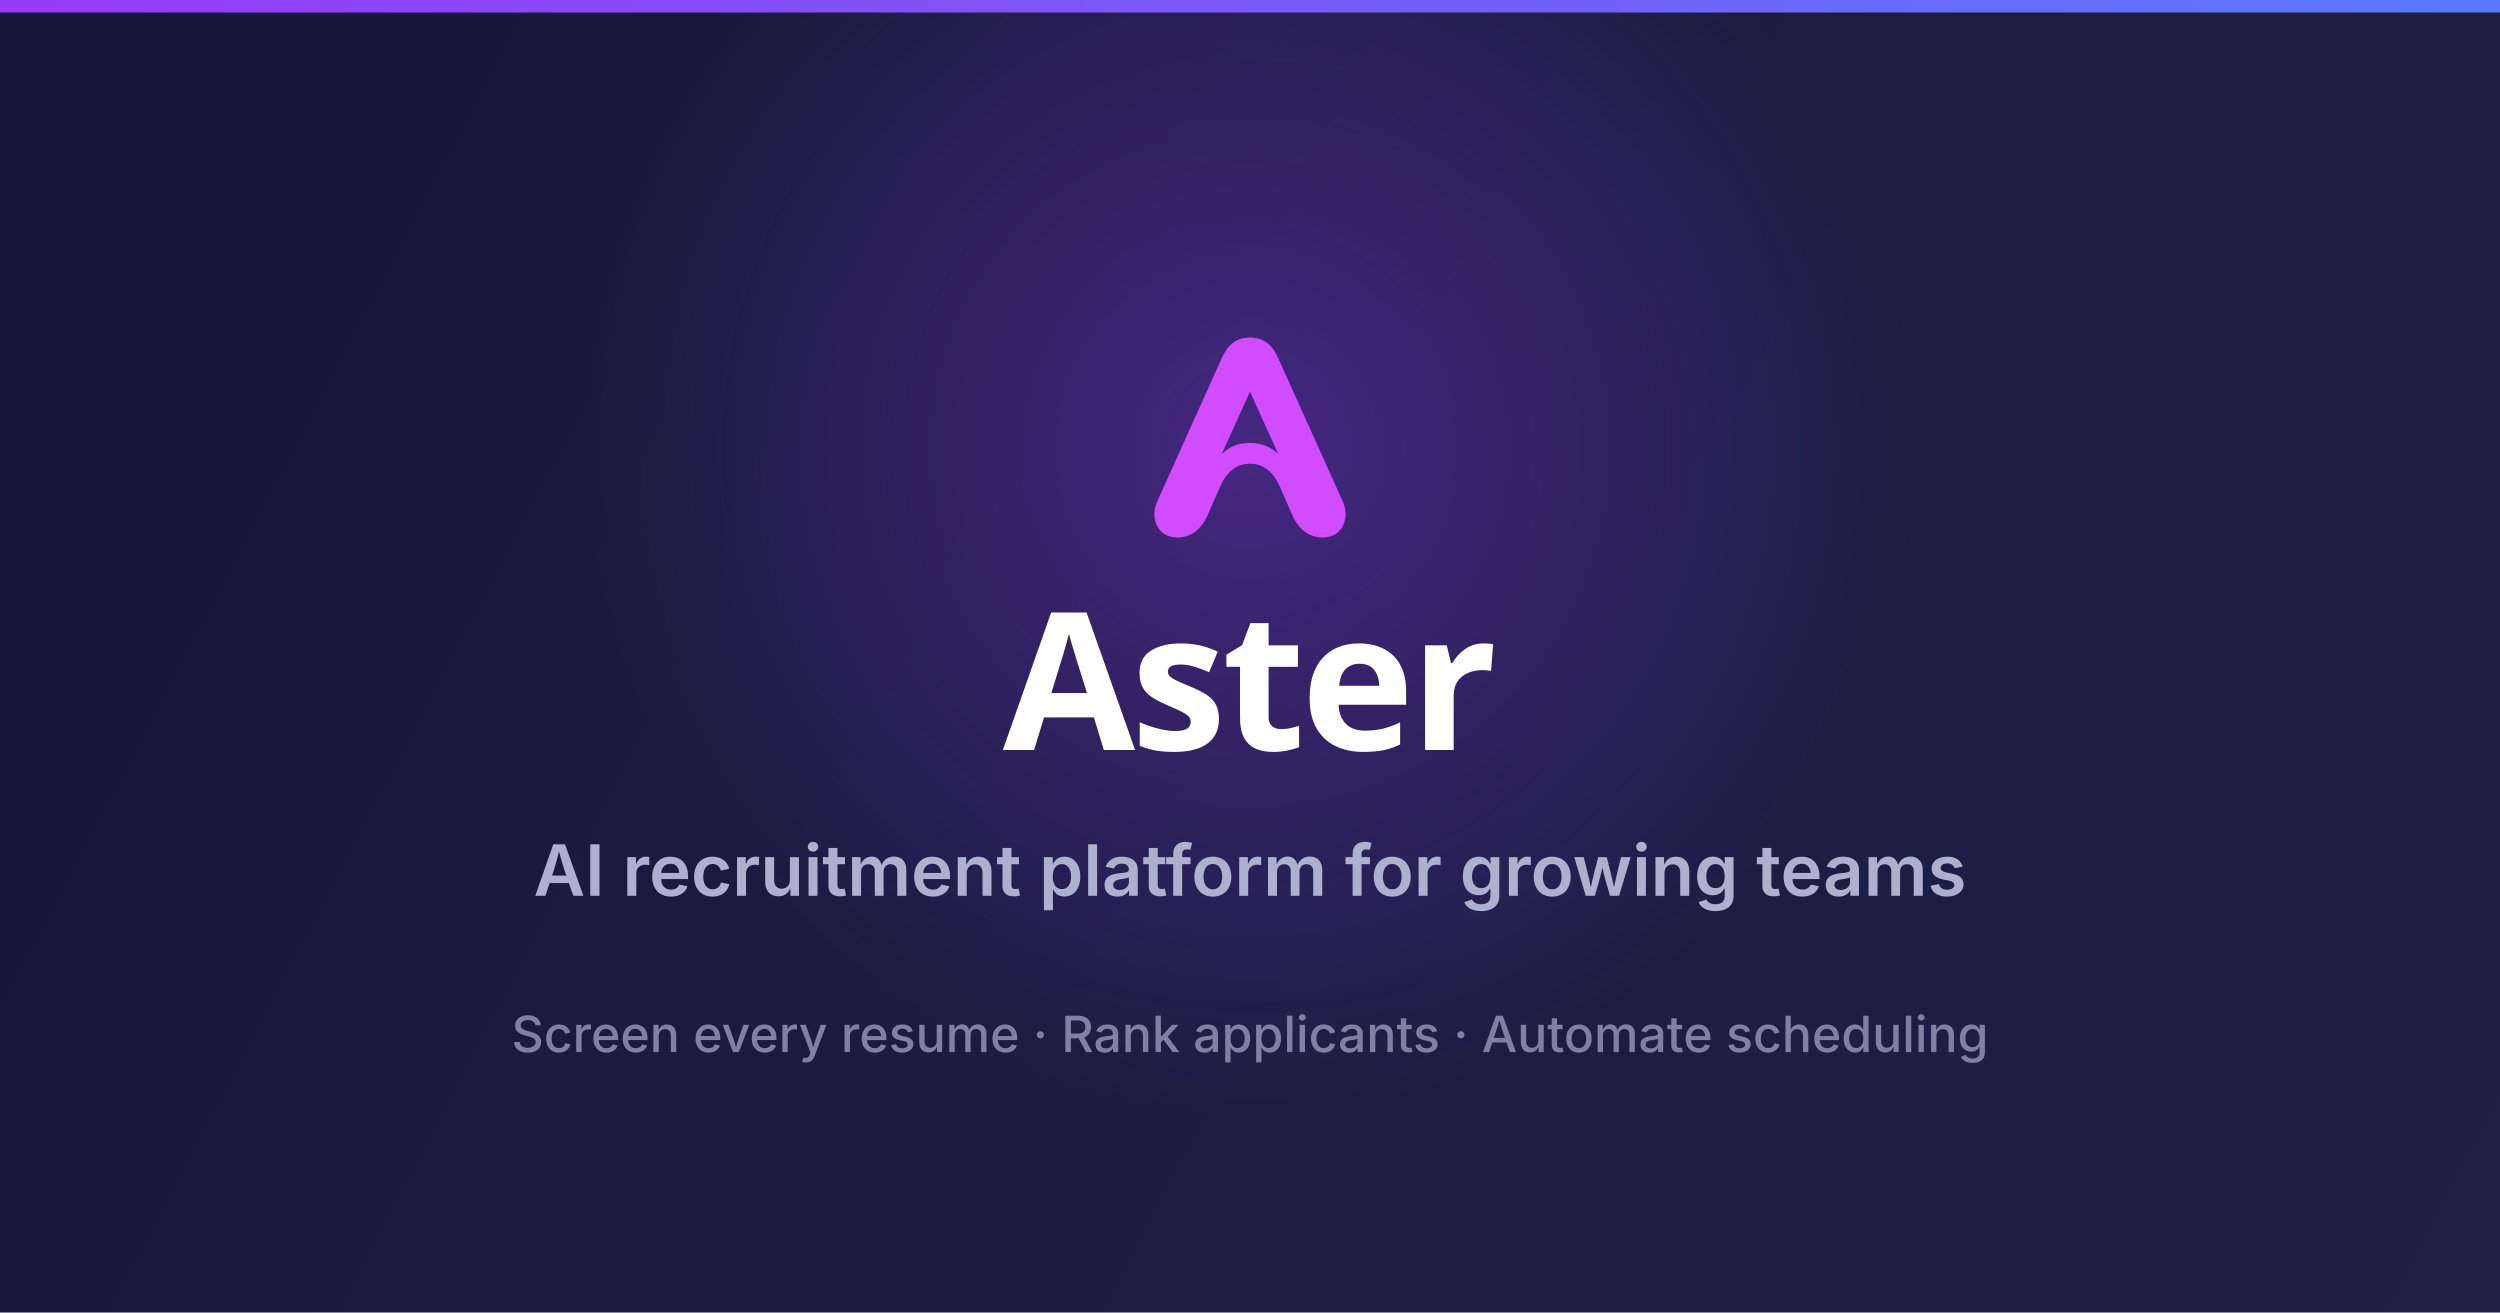
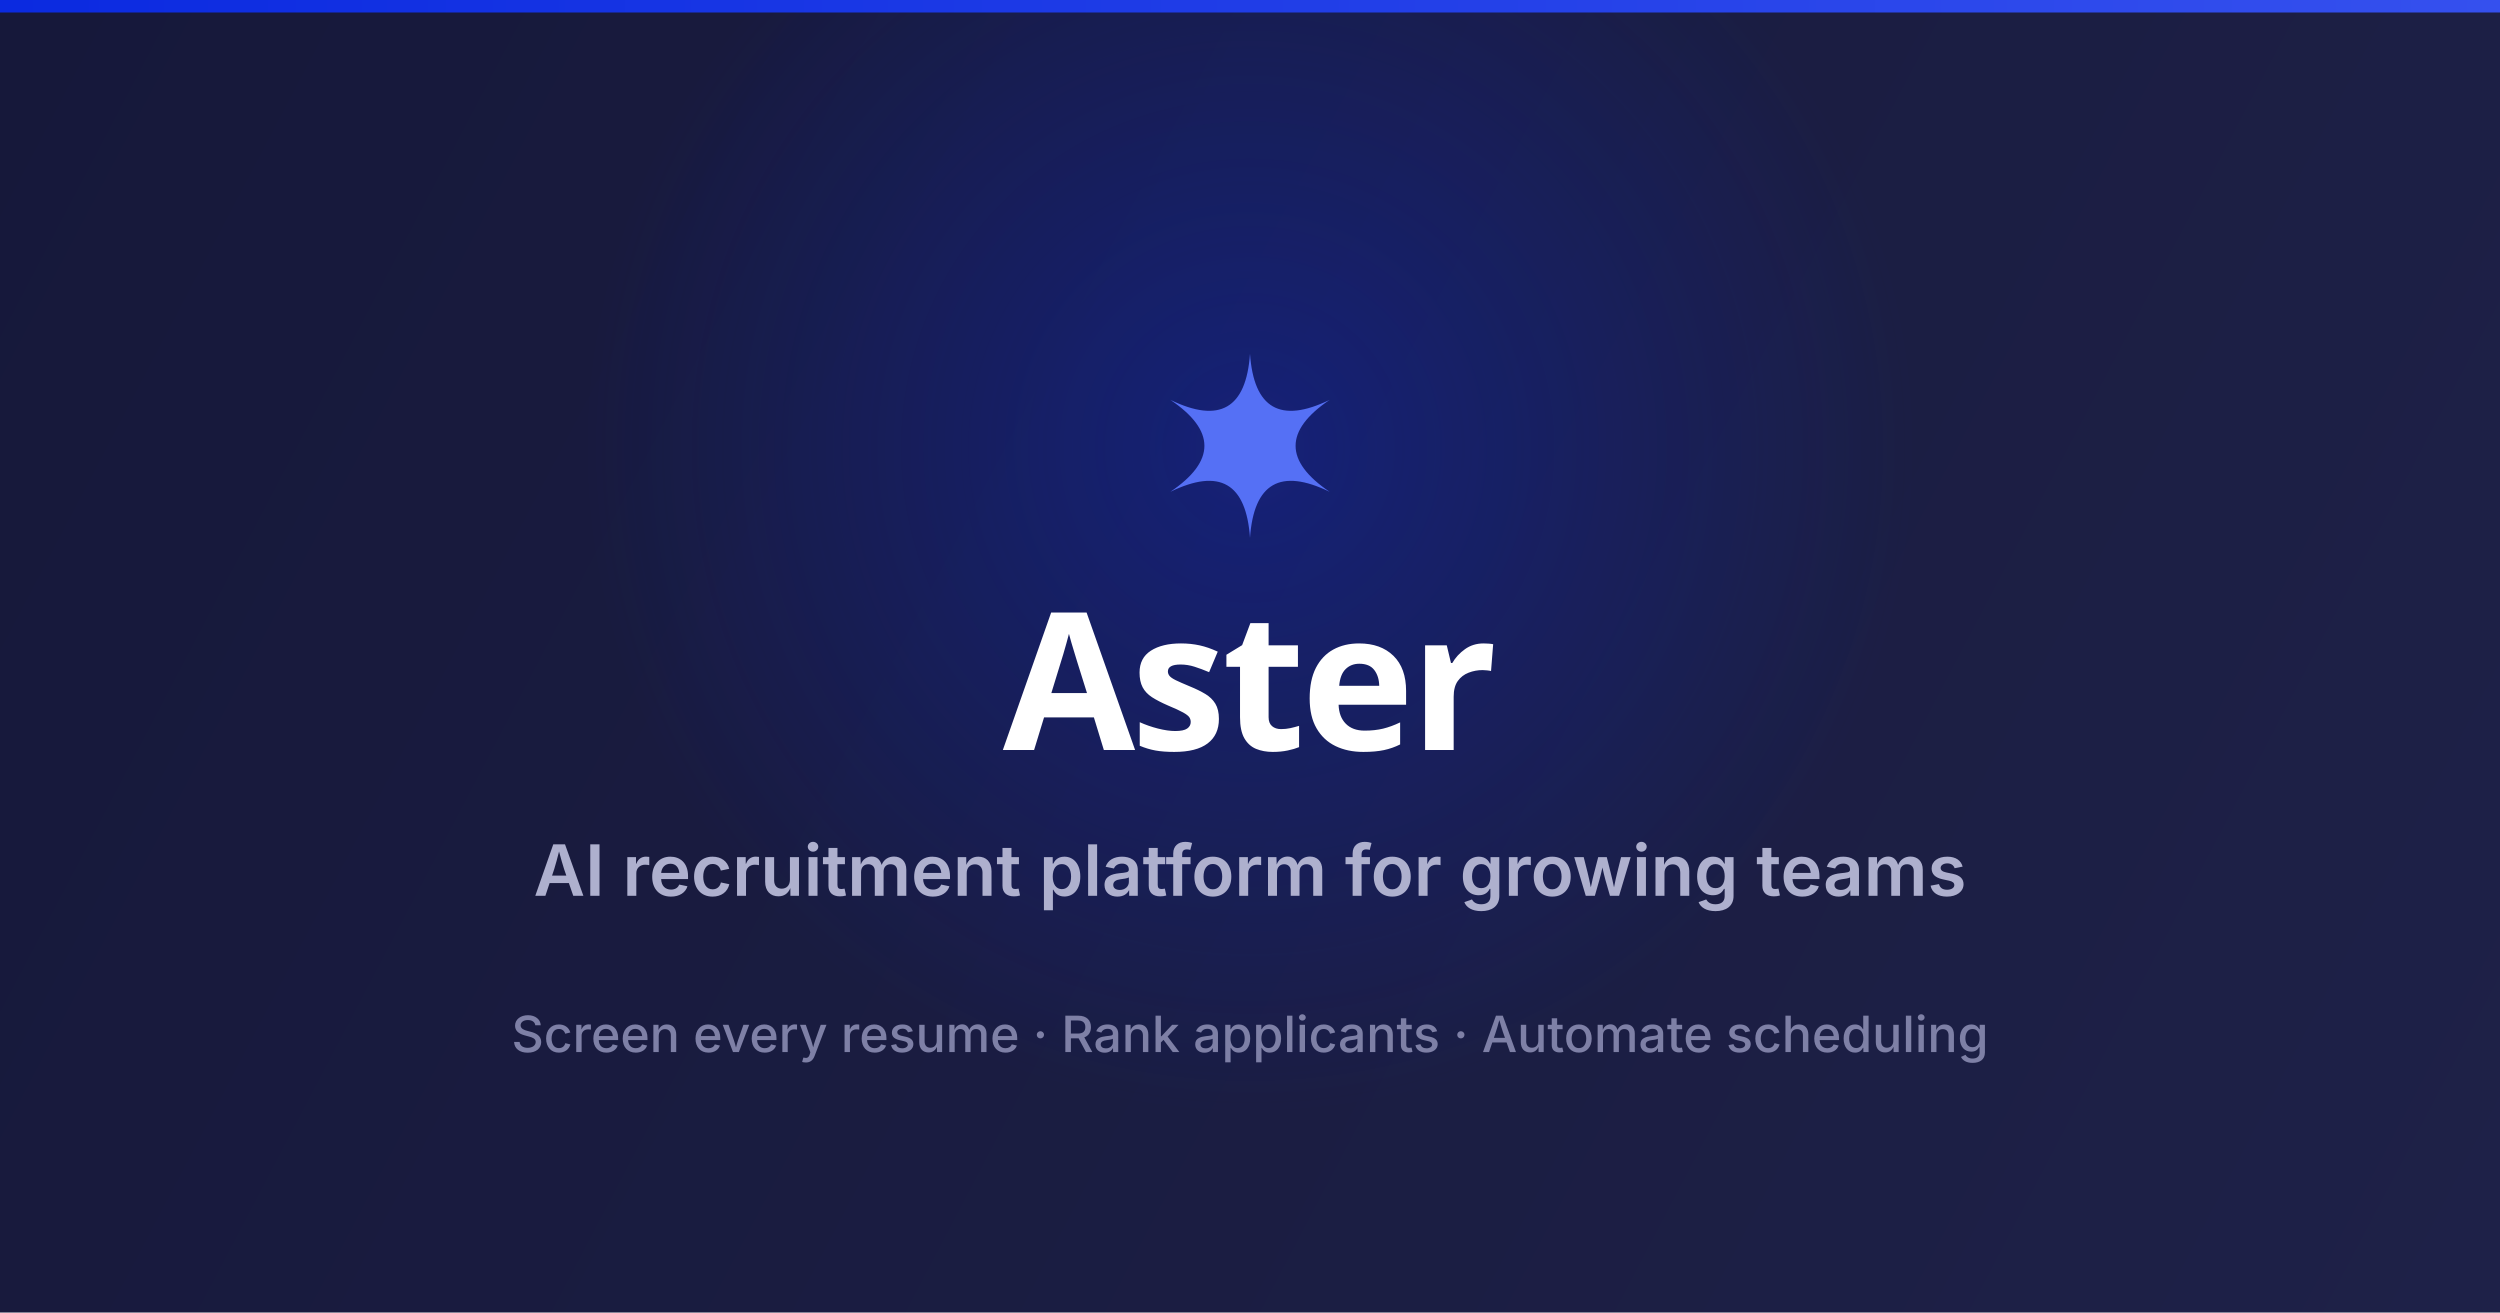
<svg xmlns="http://www.w3.org/2000/svg" width="1200" height="630" viewBox="0 0 1200 630" fill="none">
  <defs>
    <linearGradient id="bg" x1="0" y1="0" x2="1200" y2="630" gradientUnits="userSpaceOnUse">
      <stop offset="0" stop-color="#16183A" />
      <stop offset="1" stop-color="#1E2148" />
    </linearGradient>
    <linearGradient id="mark" x1="470" y1="150" x2="730" y2="470" gradientUnits="userSpaceOnUse">
-       <stop offset="0" stop-color="#D14BFF" />
-       <stop offset="0.4" stop-color="#8A4DFF" />
-       <stop offset="0.7" stop-color="#4A6BFF" />
+       <stop offset="0" stop-color="#5570F5" />
+       <stop offset="0.5" stop-color="#3550EE" />
      <stop offset="1" stop-color="#2FA9F6" />
    </linearGradient>
    <linearGradient id="accent" x1="0" y1="0" x2="1200" y2="0" gradientUnits="userSpaceOnUse">
-       <stop offset="0" stop-color="#973BF7" />
-       <stop offset="1" stop-color="#5A78F8" />
+       <stop offset="0" stop-color="#0B2AE0" />
+       <stop offset="1" stop-color="#3550EE" />
    </linearGradient>
    <radialGradient id="glow" cx="600" cy="215" r="320" gradientUnits="userSpaceOnUse">
-       <stop offset="0" stop-color="#973BF7" stop-opacity="0.35" />
-       <stop offset="1" stop-color="#973BF7" stop-opacity="0" />
+       <stop offset="0" stop-color="#0B2AE0" stop-opacity="0.35" />
+       <stop offset="1" stop-color="#0B2AE0" stop-opacity="0" />
    </radialGradient>
  </defs>
  <rect width="1200" height="630" fill="url(#bg)" />
  <rect width="1200" height="630" fill="url(#glow)" />
  <rect x="0" y="0" width="1200" height="6" fill="url(#accent)" />
-   <g transform="translate(536,150) scale(1.0)">
-     <path fill-rule="evenodd" clip-rule="evenodd" fill="url(#mark)" d="M64 12c6 0 10.4 3 13.4 9.6l31 68.8c4 8.8-.4 17.6-9.4 17.6-6.8 0-11.8-4-14.8-11l-5.6-12.8c-3.4-7.8-8-11.6-14.6-11.6s-11.2 3.8-14.6 11.6L43.8 97c-3 7-8 11-14.8 11-9 0-13.4-8.8-9.4-17.6l31-68.8C53.6 15 58 12 64 12Zm0 26-13.6 30c3.6-3.6 8.2-5.4 13.6-5.4s10 1.8 13.6 5.4L64 38Z" />
+   <g transform="translate(600,214) scale(0.92)" fill="url(#mark)">
+     <path d="M0 -48 Q3 -5.196 41.57 -24 Q6 0 41.57 24 Q3 5.196 0 48 Q-3 5.196 -41.57 24 Q-6 0 -41.57 -24 Q-3 -5.196 0 -48 Z" />
  </g>
  <text x="600" y="360" text-anchor="middle" font-family="'Plus Jakarta Sans', 'Segoe UI', system-ui, sans-serif" font-size="92" font-weight="800" letter-spacing="-2" fill="#FFFFFF">Aster</text>
  <text x="600" y="430" text-anchor="middle" font-family="'Inter', 'Segoe UI', system-ui, sans-serif" font-size="34" font-weight="600" fill="#AEB0CE">AI recruitment platform for growing teams</text>
  <text x="600" y="505" text-anchor="middle" font-family="'Inter', 'Segoe UI', system-ui, sans-serif" font-size="24" font-weight="500" fill="#7E80A6">Screen every resume · Rank applicants · Automate scheduling</text>
</svg>
